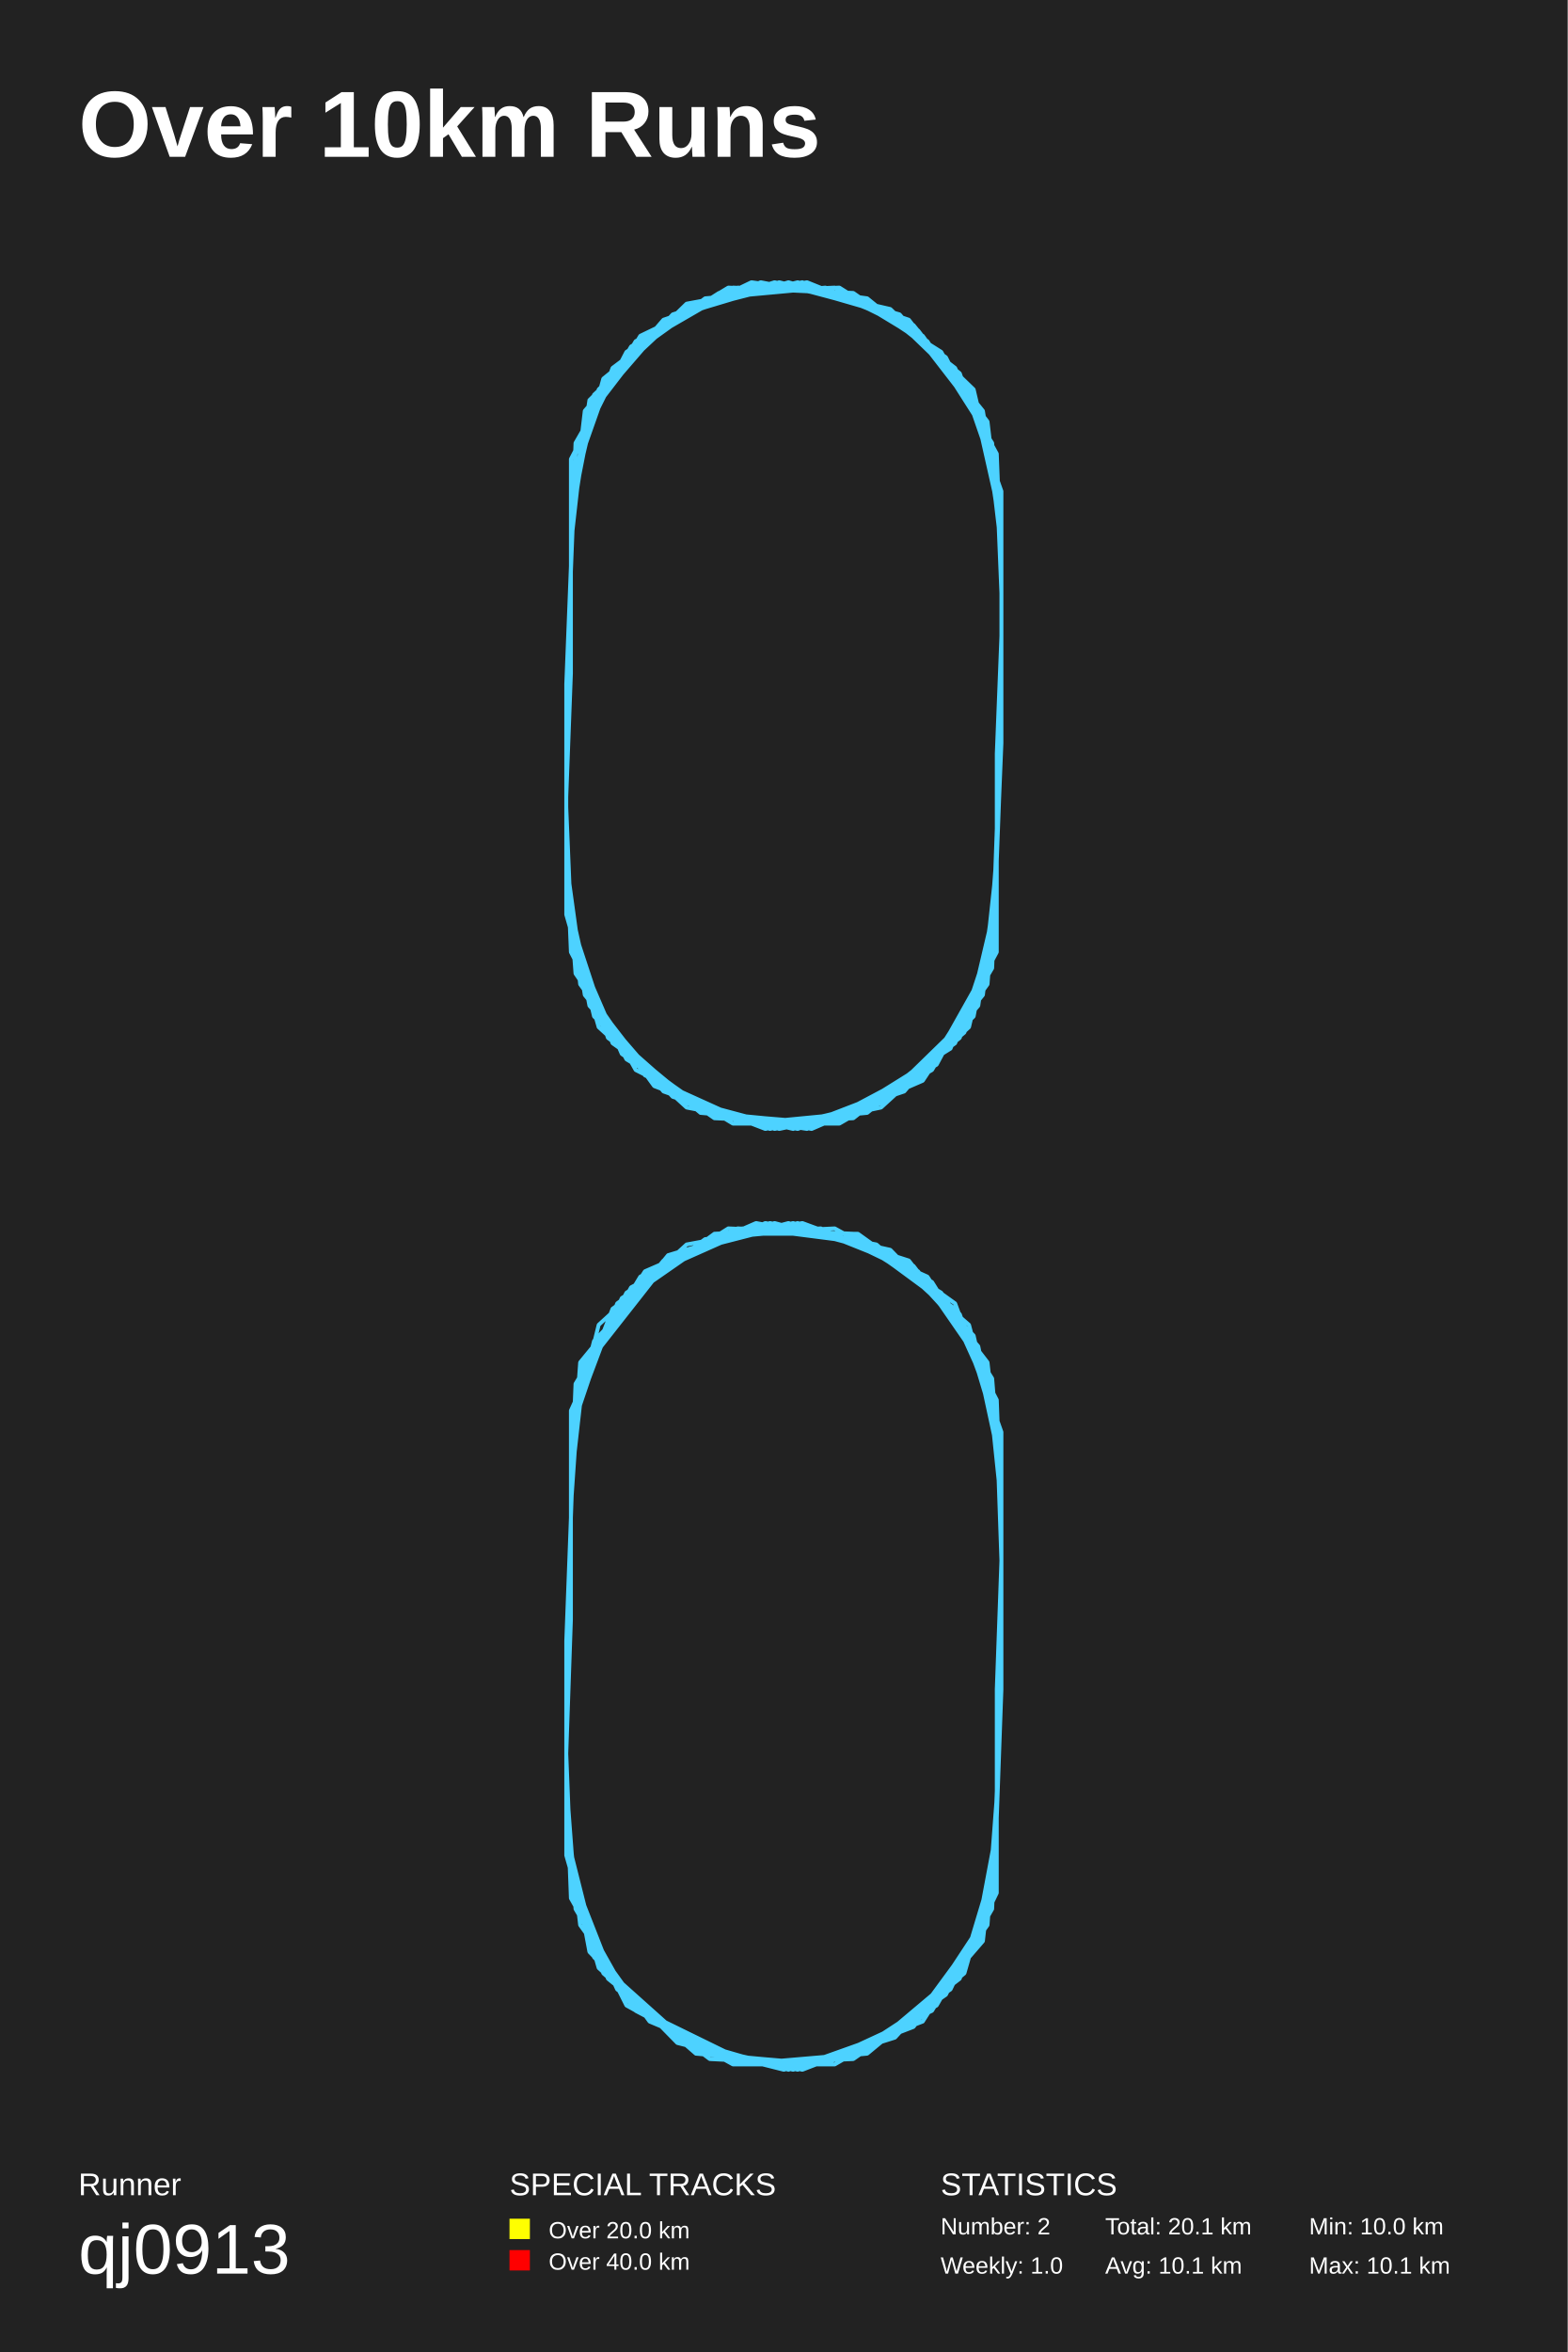
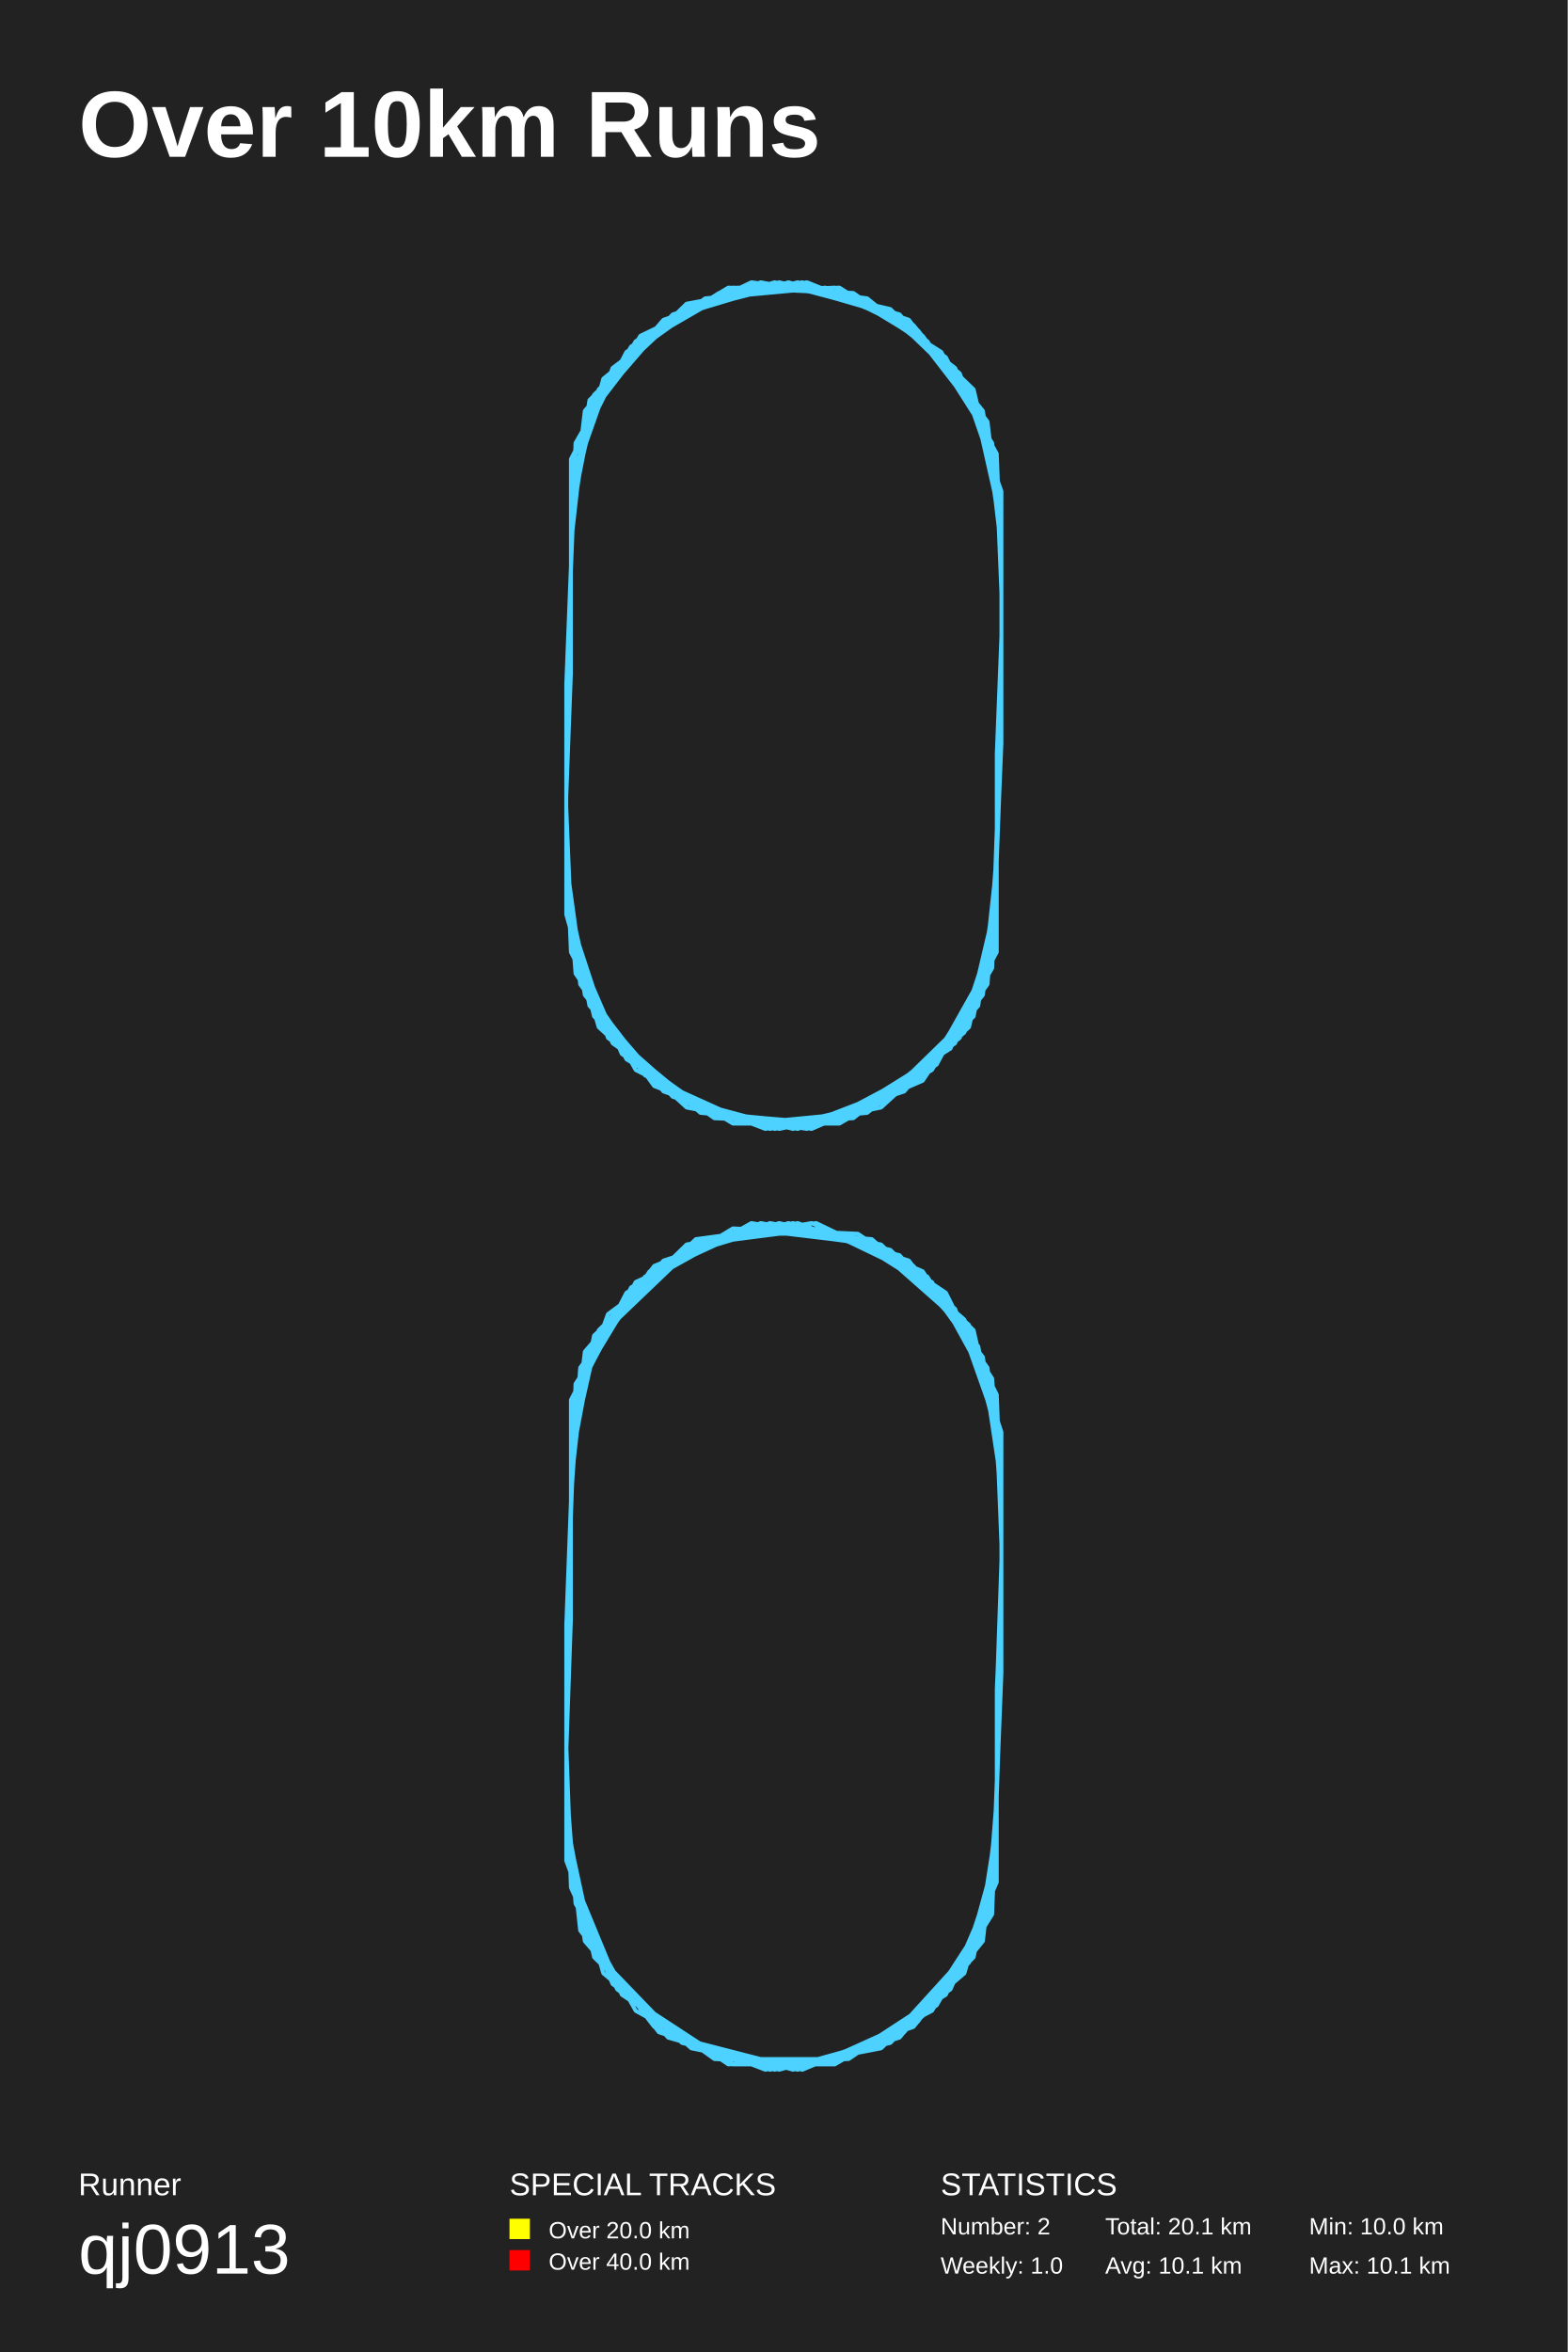
<svg xmlns="http://www.w3.org/2000/svg" baseProfile="full" height="300mm" version="1.1" viewBox="0,0,200,300" width="200mm">
  <defs />
  <rect fill="#222222" height="300" width="200" x="0" y="0" />
  <text fill="#FFFFFF" style="font-size:12px; font-family:Arial; font-weight:bold;" x="10" y="20">Over 10km Runs</text>
  <text fill="#FFFFFF" style="font-size:4px; font-family:Arial" x="10" y="280">Runner</text>
  <text fill="#FFFFFF" style="font-size:9px; font-family:Arial" x="10" y="290">qj0913</text>
  <text fill="#FFFFFF" style="font-size:4px; font-family:Arial" x="65" y="280">SPECIAL TRACKS</text>
  <rect fill="yellow" height="2.6" width="2.6" x="65" y="283" />
  <text fill="#FFFFFF" style="font-size:3px; font-family:Arial" x="70" y="285.5">Over 20.0 km</text>
  <rect fill="red" height="2.6" width="2.6" x="65" y="287" />
  <text fill="#FFFFFF" style="font-size:3px; font-family:Arial" x="70" y="289.5">Over 40.0 km</text>
  <text fill="#FFFFFF" style="font-size:4px; font-family:Arial" x="120" y="280">STATISTICS</text>
  <text fill="#FFFFFF" style="font-size:3px; font-family:Arial" x="120" y="285">Number: 2</text>
  <text fill="#FFFFFF" style="font-size:3px; font-family:Arial" x="120" y="290">Weekly: 1.0</text>
  <text fill="#FFFFFF" style="font-size:3px; font-family:Arial" x="141" y="285">Total: 20.1 km</text>
  <text fill="#FFFFFF" style="font-size:3px; font-family:Arial" x="141" y="290">Avg: 10.1 km</text>
  <text fill="#FFFFFF" style="font-size:3px; font-family:Arial" x="167" y="285">Min: 10.0 km</text>
  <text fill="#FFFFFF" style="font-size:3px; font-family:Arial" x="167" y="290">Max: 10.1 km</text>
-   <polyline fill="none" opacity="1" points="102.362,36.0 88.189,38.734 76.968,48.987 72.834,62.658 72.834,79.063 72.243,94.785 72.243,109.823 74.605,126.912 85.826,139.899 101.181,144.0 117.127,137.848 125.985,125.544 127.166,110.507 127.166,96.836 127.757,83.165 127.757,66.76 125.395,52.405 116.536,41.468 102.953,36.0 88.189,38.734 75.787,50.355 72.834,65.393 72.834,80.431 72.243,94.785 72.243,110.507 74.015,124.861 83.464,138.532 97.638,144.0 112.993,140.582 123.623,130.329 127.166,117.342 127.166,102.304 127.757,88.633 127.757,74.279 127.166,59.241 121.851,46.937 111.221,38.734 97.047,36.0 84.055,41.468 75.196,52.405 72.834,66.76 72.834,79.747 72.243,93.418 72.243,107.089 72.834,121.443 79.921,135.114 93.504,143.316 107.087,143.316 118.898,136.481 126.576,123.494 127.166,108.456 127.757,94.101 127.757,79.747 127.757,64.709 124.213,49.671 113.583,39.418 98.819,36.0 84.645,40.785 74.605,53.089 72.834,67.443 72.834,82.481 72.243,96.836 72.243,112.557 75.196,128.279 85.826,139.899 99.409,144.0 112.402,141.266 122.442,131.696 127.166,117.342 127.166,102.304 127.757,87.95 127.757,72.912 127.166,57.874 120.079,44.886 107.677,37.367 92.913,36.684 80.511,44.203 73.424,56.506 72.834,72.228 72.243,87.266 72.243,102.988 72.834,117.342 77.558,131.696 89.96,141.949 102.953,144.0 115.945,138.532 124.804,127.595 127.166,112.557 127.166,98.203 127.757,83.848 127.757,69.494 125.985,54.456 117.717,42.835 105.315,36.684 89.96,38.051 78.149,46.937 72.834,61.291 72.834,76.329 72.243,92.051 72.243,107.772 73.424,122.81 81.102,136.481 94.685,143.316 108.859,142.633 121.851,132.38 127.166,118.709 127.166,102.988 127.757,87.95 127.757,73.595 127.166,57.874 120.079,44.886 107.087,36.684 92.913,37.367 79.921,44.886 73.424,57.874 72.834,72.228 72.243,87.266 72.243,102.988 72.834,118.709 78.149,133.063 91.732,142.633 105.906,143.316 117.717,137.165 125.985,124.861 127.166,109.139 127.757,94.785 127.757,79.063 127.757,64.709 123.623,49.671 112.993,39.418 98.819,36.0 85.826,40.101 75.196,52.405 72.834,66.076 72.834,81.114 72.243,96.152 72.243,111.874 74.605,126.228 84.645,139.215 98.819,144.0 112.993,140.582 124.213,129.646 127.166,113.924 127.166,98.886 127.757,83.848 127.757,68.81 125.985,53.772 117.127,42.152 102.953,36.0 88.779,38.734 76.968,48.304 72.834,63.342 72.834,79.063 72.243,94.101 72.243,108.456 73.424,122.81 81.102,136.481 95.275,143.316 109.449,141.949 121.851,133.063 127.166,118.709 127.166,104.355 127.757,88.633 127.757,73.595 127.166,58.557 120.67,45.57 108.268,37.367 94.094,36.684 81.102,43.519 73.424,56.506 72.834,71.544 72.834,85.899 72.243,101.62 72.243,116.658 76.377,130.329 88.779,141.266 103.543,144.0 117.717,137.848 125.395,126.228 127.166,109.823 127.757,94.101 127.757,79.747 127.757,64.025 123.623,49.671 112.993,39.418 99.409,36.0 85.236,40.785 75.196,52.405 72.834,67.443 72.834,83.165 72.243,98.203 72.243,113.241 75.787,128.962 85.236,139.215 98.819,144.0 112.402,141.266 123.623,131.013 127.166,115.975 127.166,101.62 127.757,86.582 127.757,70.861 126.576,56.506 118.308,43.519 106.496,36.684 91.732,37.367 79.921,44.886 73.424,57.874 72.834,72.912 72.243,87.95 72.243,102.988 72.834,118.025 77.558,132.38 90.551,141.949 104.725,143.316 117.717,137.165 125.985,124.177 127.166,108.456 127.757,94.101 127.757,77.696 127.757,62.658 122.442,47.62 111.221,38.734 97.047,36.0 84.055,41.468 74.605,53.772 72.834,69.494 72.834,84.532 72.243,100.253 72.243,114.608 75.787,129.646 87.598,140.582 101.181,144.0 115.355,139.215 124.804,128.279 127.166,111.874 127.166,96.152 127.757,81.114 127.757,65.393 124.213,50.355 113.583,40.101 99.409,36.0 85.826,40.101 75.787,51.038 72.834,66.076 72.834,81.798 72.243,95.469 72.243,111.19 74.605,126.912 84.645,139.215 98.228,144.0 112.402,140.582 123.032,131.696 127.166,116.658 127.166,100.253 127.757,85.899 127.757,70.177 125.985,55.139 117.717,42.835 105.315,36.684 90.551,38.051 78.149,46.937 72.834,61.975 72.834,77.013 72.243,92.734 72.243,108.456 73.424,124.177 82.283,137.165 95.866,143.316 110.63,141.949 122.442,132.38 127.166,117.342 127.166,100.937 127.757,85.215 127.757,68.81 125.395,53.089 115.945,40.785 101.772,36.0 85.826,40.101 75.196,51.722 72.834,64.709 72.834,81.114 72.243,96.152 72.243,111.874 74.605,126.912 84.645,139.215 98.228,144.0 112.402,140.582 123.032,131.696 127.166,116.658 127.166,100.937 127.757,85.215 127.757,69.494 125.985,54.456 115.945,41.468 102.362,36.0 87.598,38.734 76.377,49.671 72.834,64.709 72.834,79.063 72.243,93.418 72.243,109.139 74.015,125.544 83.464,138.532 98.228,144.0 112.402,140.582 123.623,129.646 127.166,114.608 127.166,99.57 127.757,83.848 127.757,66.76 124.213,51.038 114.174,40.101 98.819,36.0 84.645,40.785 74.605,52.405 72.834,68.81 72.834,84.532 72.243,99.57 72.243,115.291 76.968,131.013 89.37,141.949 104.725,143.316 118.898,135.798 126.576,122.127 127.166,105.722 127.757,90 127.757,72.912 127.166,58.557 120.67,45.57 108.859,37.367 93.504,36.684 79.921,44.886 72.834,58.557 72.834,73.595 72.243,88.633 72.243,103.671 72.834,119.393 79.33,134.43 91.141,142.633 106.496,143.316 119.489,135.798 127.166,121.443 127.166,106.405 127.757,91.367 127.757,75.646 127.166,61.291 122.442,47.62 110.63,38.051 95.866,36.0 81.692,42.835 73.424,56.506 72.834,71.544 72.834,85.899 72.243,100.937 72.243,116.658 76.377,131.013 87.598,141.266 101.772,144.0 115.945,138.532 125.395,126.912 127.166,112.557 127.166,96.836 127.757,81.114 127.757,64.709 124.213,51.038 114.764,40.101 100.591,36.0 84.645,40.785 74.605,52.405 72.834,67.443 72.834,83.165 72.243,98.886 72.243,113.924 75.787,129.646 87.007,140.582 101.181,144.0 115.945,138.532 124.804,127.595 127.166,113.241 127.166,97.519 127.757,82.481 127.757,66.76 124.804,51.722 115.945,41.468 102.362,36.0 87.007,39.418 75.196,51.038 72.834,66.76 72.834,82.481 72.243,98.886 72.243,114.608 76.377,131.013 89.37,141.949 105.906,143.316 121.261,133.747 127.166,119.393 127.166,102.988 127.757,85.899" stroke="#4DD2FF" stroke-dasharray="none" stroke-linecap="round" stroke-linejoin="round" stroke-width="0.5" />
-   <polyline fill="none" opacity="1" points="86.417,259.899 100.591,264.0 115.945,258.532 125.395,247.595 127.166,231.874 127.757,215.469 127.757,201.114 127.757,184.709 123.032,168.987 111.811,158.734 95.866,156.684 81.692,162.835 73.424,176.506 72.834,192.912 72.834,204.532 72.243,218.886 72.243,235.291 76.968,251.696 88.779,261.949 104.134,263.316 118.898,256.481 125.985,244.861 127.166,229.139 127.757,213.418 127.757,197.696 127.166,181.291 121.851,166.253 109.449,157.367 92.323,157.367 79.33,165.57 72.834,179.924 72.834,196.329 72.243,212.051 72.243,227.772 73.424,242.81 81.102,256.481 94.094,263.316 108.859,262.633 120.67,254.43 127.166,240.76 127.166,225.038 127.757,209.317 127.757,194.279 127.166,178.557 120.079,164.886 107.677,157.367 91.141,157.367 78.149,166.937 72.834,181.975 72.834,197.013 72.243,212.051 72.243,227.089 73.424,242.81 80.511,255.798 93.504,263.316 106.496,263.316 119.489,255.798 126.576,243.494 127.166,228.456 127.757,212.734 127.757,198.38 127.757,182.658 122.442,167.62 111.221,158.734 96.457,156.0 82.283,162.152 74.015,175.139 72.834,189.494 72.834,204.532 72.243,218.886 72.243,233.924 75.787,249.646 85.826,259.899 100,264.0 114.174,259.899 124.213,248.962 127.166,233.241 127.166,216.152 127.757,201.114 127.757,186.076 124.213,170.355 113.583,159.418 98.228,156.0 84.645,160.785 74.605,173.089 72.834,188.81 72.834,203.165 72.243,218.886 72.243,233.241 75.196,248.962 85.826,259.899 100,264.0 114.174,259.899 124.213,248.962 127.166,234.608 127.166,220.253 127.757,204.532 127.757,189.494 125.985,173.772 116.536,161.468 102.362,156.0 87.598,158.734 75.787,171.038 72.834,182.658 72.834,199.063 72.243,214.785 72.243,230.507 74.015,245.544 82.873,257.848 95.866,263.316 109.449,261.949 121.261,253.747 127.166,241.443 127.166,225.038 127.757,210.684 127.757,196.329 127.166,180.608 121.851,166.253 108.859,157.367 94.094,156.684 81.692,162.835 73.424,176.506 72.834,190.861 72.834,206.582 72.243,220.253 72.243,235.291 76.377,251.013 87.007,260.582 102.362,264.0 116.536,258.532 125.395,246.912 127.166,232.557 127.166,217.519 127.757,201.114 127.757,187.443 124.213,171.038 114.174,160.101 98.819,156.0 85.236,160.101 74.605,173.772 72.834,189.494 72.834,203.848 72.243,220.937 72.243,234.608 76.377,250.329 86.417,260.582 100,264.0 114.174,259.899 124.804,248.279 127.166,234.608 127.166,220.253 127.757,205.215 127.757,190.177 126.576,175.823 118.898,163.519 106.496,156.684 92.323,157.367 79.921,164.886 73.424,177.874 72.834,191.544 72.834,206.582 72.243,221.62 72.243,236.658 76.377,251.013 87.007,260.582 101.181,264.0 114.174,259.899 124.213,248.962 127.166,234.608 127.166,220.253 127.757,205.215 127.757,190.861 125.985,174.456 118.308,162.835 104.725,156.684 91.141,157.367 78.149,166.937 72.834,180.608 72.834,195.646 72.243,210.684 72.243,225.722 72.834,240.76 78.739,253.747 90.551,262.633 104.134,263.316 117.717,257.165 125.985,245.544 127.166,229.823 127.166,215.469 127.757,199.063 127.757,184.709 123.623,168.987 111.811,158.734 97.638,156.0 82.283,162.835 74.015,175.139 72.834,191.544 72.834,206.582 72.243,223.671 72.834,238.709 78.739,253.747 89.96,261.949 104.725,263.316 116.536,257.848 125.985,244.861 127.166,231.19 127.166,216.152 127.757,201.114 127.757,186.076 124.804,171.722 115.355,160.785 102.362,156.0 87.598,158.734 76.377,168.987 72.834,183.342 72.834,197.696 72.243,213.418 72.243,227.772 73.424,242.81 79.921,255.798 93.504,263.316 108.268,262.633 120.67,254.43 127.166,241.443 127.166,225.722 127.757,210.684 127.757,194.962 127.166,179.924 120.67,165.57 108.859,157.367 92.913,156.684 79.921,164.886 72.834,179.924 72.834,194.279 72.243,210.684 72.243,225.722 72.834,242.127 80.511,255.798 94.094,263.316 107.677,262.633 121.261,253.747 127.166,240.076 127.166,224.355 127.757,208.633 127.757,192.228 126.576,176.506 118.898,163.519 104.725,156.684 89.96,158.051 78.739,166.253 72.834,181.975 72.834,197.013 72.243,212.734 72.243,227.089 73.424,243.494 81.102,256.481 95.275,263.316 110.04,261.949 123.032,251.013 127.166,238.025 127.166,221.62 127.757,206.582 127.757,190.861 125.985,175.139 116.536,161.468 101.181,156.0 85.236,160.101 74.605,173.089 72.834,188.127 72.834,202.481 72.243,218.886 72.243,233.924 76.377,250.329 87.007,260.582 102.362,264.0 116.536,258.532 125.985,244.177 127.166,229.823 127.757,214.101 127.757,199.063 127.166,181.975 122.442,167.62 109.449,158.051 94.685,156.684 80.511,164.203 73.424,177.19 72.834,193.595 72.243,209.317 72.243,226.405 72.834,242.127 81.102,256.481 94.094,263.316 110.04,261.949 122.442,252.38 127.166,236.658 127.166,221.62 127.757,205.215 127.757,190.177 125.985,173.772 115.945,160.785 101.181,156.0 85.826,160.101 74.605,173.089 72.834,186.76 72.834,203.848 72.243,218.886 72.243,235.291 75.787,249.646 87.007,260.582 101.772,264.0 115.945,258.532 125.985,244.861 127.166,229.139 127.757,213.418 127.757,195.646 127.166,179.241 120.67,165.57 107.677,157.367 92.323,157.367 79.33,165.57 72.834,180.608 72.834,195.646 72.243,211.367 72.243,227.089 73.424,242.81 80.511,255.798 95.866,263.316 110.63,261.949 123.032,251.696 127.166,237.342 127.166,220.253 127.757,205.215 127.757,188.127 125.395,173.089 115.355,160.785 100.591,156.0 85.236,160.101 74.015,173.772 72.834,190.177 72.834,205.899 72.243,221.62 72.243,236.658 77.558,252.38 89.37,261.949 103.543,263.316 117.717,257.848 125.985,244.861 127.166,229.823 127.757,213.418 127.757,197.013 127.166,181.291 121.851,166.937 108.268,157.367 92.913,156.684 78.149,166.937 72.834,182.658 72.834,199.747 72.243,217.519 72.243,234.608 76.377,250.329 89.37,261.949 105.315,263.316 119.489,255.798 127.166,241.443 127.166,225.722 127.757,209.317 127.757,192.228 125.985,175.139 117.127,162.152 101.772,156.0 85.826,160.101 74.015,175.139 72.834,192.228" stroke="#4DD2FF" stroke-dasharray="none" stroke-linecap="round" stroke-linejoin="round" stroke-width="0.5" />
+   <polyline fill="none" opacity="1" points="88.189,38.734 76.968,48.987 72.834,62.658 72.834,79.063 72.243,94.785 72.243,109.823 74.605,126.912 85.826,139.899 101.181,144.0 117.127,137.848 125.985,125.544 127.166,110.507 127.166,96.836 127.757,83.165 127.757,66.76 125.395,52.405 116.536,41.468 102.953,36.0 88.189,38.734 75.787,50.355 72.834,65.393 72.834,80.431 72.243,94.785 72.243,110.507 74.015,124.861 83.464,138.532 97.638,144.0 112.993,140.582 123.623,130.329 127.166,117.342 127.166,102.304 127.757,88.633 127.757,74.279 127.166,59.241 121.851,46.937 111.221,38.734 97.047,36.0 84.055,41.468 75.196,52.405 72.834,66.76 72.834,79.747 72.243,93.418 72.243,107.089 72.834,121.443 79.921,135.114 93.504,143.316 107.087,143.316 118.898,136.481 126.576,123.494 127.166,108.456 127.757,94.101 127.757,79.747 127.757,64.709 124.213,49.671 113.583,39.418 98.819,36.0 84.645,40.785 74.605,53.089 72.834,67.443 72.834,82.481 72.243,96.836 72.243,112.557 75.196,128.279 85.826,139.899 99.409,144.0 112.402,141.266 122.442,131.696 127.166,117.342 127.166,102.304 127.757,87.95 127.757,72.912 127.166,57.874 120.079,44.886 107.677,37.367 92.913,36.684 80.511,44.203 73.424,56.506 72.834,72.228 72.243,87.266 72.243,102.988 72.834,117.342 77.558,131.696 89.96,141.949 102.953,144.0 115.945,138.532 124.804,127.595 127.166,112.557 127.166,98.203 127.757,83.848 127.757,69.494 125.985,54.456 117.717,42.835 105.315,36.684 89.96,38.051 78.149,46.937 72.834,61.291 72.834,76.329 72.243,92.051 72.243,107.772 73.424,122.81 81.102,136.481 94.685,143.316 108.859,142.633 121.851,132.38 127.166,118.709 127.166,102.988 127.757,87.95 127.757,73.595 127.166,57.874 120.079,44.886 107.087,36.684 92.913,37.367 79.921,44.886 73.424,57.874 72.834,72.228 72.243,87.266 72.243,102.988 72.834,118.709 78.149,133.063 91.732,142.633 105.906,143.316 117.717,137.165 125.985,124.861 127.166,109.139 127.757,94.785 127.757,79.063 127.757,64.709 123.623,49.671 112.993,39.418 98.819,36.0 85.826,40.101 75.196,52.405 72.834,66.076 72.834,81.114 72.243,96.152 72.243,111.874 74.605,126.228 84.645,139.215 98.819,144.0 112.993,140.582 124.213,129.646 127.166,113.924 127.166,98.886 127.757,83.848 127.757,68.81 125.985,53.772 117.127,42.152 102.953,36.0 88.779,38.734 76.968,48.304 72.834,63.342 72.834,79.063 72.243,94.101 72.243,108.456 73.424,122.81 81.102,136.481 95.275,143.316 109.449,141.949 121.851,133.063 127.166,118.709 127.166,104.355 127.757,88.633 127.757,73.595 127.166,58.557 120.67,45.57 108.268,37.367 94.094,36.684 81.102,43.519 73.424,56.506 72.834,71.544 72.834,85.899 72.243,101.62 72.243,116.658 76.377,130.329 88.779,141.266 103.543,144.0 117.717,137.848 125.395,126.228 127.166,109.823 127.757,94.101 127.757,79.747 127.757,64.025 123.623,49.671 112.993,39.418 99.409,36.0 85.236,40.785 75.196,52.405 72.834,67.443 72.834,83.165 72.243,98.203 72.243,113.241 75.787,128.962 85.236,139.215 98.819,144.0 112.402,141.266 123.623,131.013 127.166,115.975 127.166,101.62 127.757,86.582 127.757,70.861 126.576,56.506 118.308,43.519 106.496,36.684 91.732,37.367 79.921,44.886 73.424,57.874 72.834,72.912 72.243,87.95 72.243,102.988 72.834,118.025 77.558,132.38 90.551,141.949 104.725,143.316 117.717,137.165 125.985,124.177 127.166,108.456 127.757,94.101 127.757,77.696 127.757,62.658 122.442,47.62 111.221,38.734 97.047,36.0 84.055,41.468 74.605,53.772 72.834,69.494 72.834,84.532 72.243,100.253 72.243,114.608 75.787,129.646 87.598,140.582 101.181,144.0 115.355,139.215 124.804,128.279 127.166,111.874 127.166,96.152 127.757,81.114 127.757,65.393 124.213,50.355 113.583,40.101 99.409,36.0 85.826,40.101 75.787,51.038 72.834,66.076 72.834,81.798 72.243,95.469 72.243,111.19 74.605,126.912 84.645,139.215 98.228,144.0 112.402,140.582 123.032,131.696 127.166,116.658 127.166,100.253 127.757,85.899 127.757,70.177 125.985,55.139 117.717,42.835 105.315,36.684 90.551,38.051 78.149,46.937 72.834,61.975 72.834,77.013 72.243,92.734 72.243,108.456 73.424,124.177 82.283,137.165 95.866,143.316 110.63,141.949 122.442,132.38 127.166,117.342 127.166,100.937 127.757,85.215 127.757,68.81 125.395,53.089 115.945,40.785 101.772,36.0 85.826,40.101 75.196,51.722 72.834,64.709 72.834,81.114 72.243,96.152 72.243,111.874 74.605,126.912 84.645,139.215 98.228,144.0 112.402,140.582 123.032,131.696 127.166,116.658 127.166,100.937 127.757,85.215 127.757,69.494 125.985,54.456 115.945,41.468 102.362,36.0 87.598,38.734 76.377,49.671 72.834,64.709 72.834,79.063 72.243,93.418 72.243,109.139 74.015,125.544 83.464,138.532 98.228,144.0 112.402,140.582 123.623,129.646 127.166,114.608 127.166,99.57 127.757,83.848 127.757,66.76 124.213,51.038 114.174,40.101 98.819,36.0 84.645,40.785 74.605,52.405 72.834,68.81 72.834,84.532 72.243,99.57 72.243,115.291 76.968,131.013 89.37,141.949 104.725,143.316 118.898,135.798 126.576,122.127 127.166,105.722 127.757,90 127.757,72.912 127.166,58.557 120.67,45.57 108.859,37.367 93.504,36.684 79.921,44.886 72.834,58.557 72.834,73.595 72.243,88.633 72.243,103.671 72.834,119.393 79.33,134.43 91.141,142.633 106.496,143.316 119.489,135.798 127.166,121.443 127.166,106.405 127.757,91.367 127.757,75.646 127.166,61.291 122.442,47.62 110.63,38.051 95.866,36.0 81.692,42.835 73.424,56.506 72.834,71.544 72.834,85.899 72.243,100.937 72.243,116.658 76.377,131.013 87.598,141.266 101.772,144.0 115.945,138.532 125.395,126.912 127.166,112.557 127.166,96.836 127.757,81.114 127.757,64.709 124.213,51.038 114.764,40.101 100.591,36.0 84.645,40.785 74.605,52.405 72.834,67.443 72.834,83.165 72.243,98.886 72.243,113.924 75.787,129.646 87.007,140.582 101.181,144.0 115.945,138.532 124.804,127.595 127.166,113.241 127.166,97.519 127.757,82.481 127.757,66.76 124.804,51.722 115.945,41.468 102.362,36.0 87.007,39.418 75.196,51.038 72.834,66.76 72.834,82.481 72.243,98.886 72.243,114.608 76.377,131.013 89.37,141.949 105.906,143.316 121.261,133.747 127.166,119.393 127.166,102.988" stroke="#4DD2FF" stroke-dasharray="none" stroke-linecap="round" stroke-linejoin="round" stroke-width="0.5" />
+   <polyline fill="none" opacity="1" points="98.228,264.0 113.583,260.582 123.623,250.329 127.166,235.291 127.166,218.203 127.757,203.848 127.757,187.443 124.804,171.722 114.764,160.101 99.409,156.0 84.645,160.785 74.605,173.772 72.834,189.494 72.834,201.798 72.243,216.152 72.243,232.557 75.787,248.962 86.417,259.899 101.181,264.0 116.536,258.532 125.395,247.595 127.166,231.874 127.166,216.152 127.757,200.431 127.757,184.709 123.623,168.987 111.811,158.734 94.685,156.684 81.692,163.519 73.424,177.19 72.834,193.595 72.243,209.317 72.243,225.038 72.834,240.076 78.739,253.747 91.732,262.633 105.906,263.316 118.898,256.481 126.576,243.494 127.166,227.772 127.757,212.051 127.757,197.013 127.166,181.975 121.851,166.937 110.04,158.051 93.504,156.684 79.921,164.886 72.834,179.241 72.834,194.962 72.243,209.317 72.243,224.355 72.834,240.076 78.739,253.747 91.141,262.633 104.134,263.316 117.717,257.165 125.395,246.228 127.166,231.19 127.166,215.469 127.757,201.798 127.757,185.393 124.213,169.671 113.583,159.418 99.409,156.0 84.645,160.785 74.605,172.405 72.834,187.443 72.834,201.798 72.243,216.152 72.243,231.19 74.605,246.912 83.464,258.532 97.638,264.0 111.811,261.266 123.032,251.013 127.166,235.975 127.166,218.886 127.757,203.848 127.757,188.81 125.395,173.089 115.945,160.785 101.181,156.0 87.598,159.418 75.787,170.355 72.834,186.076 72.834,200.431 72.243,216.152 72.243,229.823 74.015,246.228 83.464,258.532 97.638,264.0 111.811,261.266 123.032,251.696 127.166,237.342 127.166,222.304 127.757,207.95 127.757,192.912 126.576,176.506 118.308,162.835 105.315,156.684 89.96,158.051 77.558,168.304 72.834,179.924 72.834,195.646 72.243,212.051 72.243,227.089 73.424,242.81 81.102,256.481 93.504,263.316 106.496,263.316 119.489,255.798 126.576,243.494 127.166,227.772 127.757,213.418 127.757,199.063 127.757,184.025 123.032,168.987 111.221,158.734 97.047,156.0 83.464,161.468 74.605,173.089 72.834,188.127 72.834,203.165 72.243,217.519 72.243,233.241 75.196,248.279 85.236,259.899 99.409,264.0 114.174,259.899 124.213,249.646 127.166,235.291 127.166,220.253 127.757,204.532 127.757,189.494 125.395,173.772 116.536,161.468 101.772,156.0 87.598,159.418 75.787,171.038 72.834,186.76 72.834,201.114 72.243,218.203 72.243,231.874 75.196,247.595 83.464,258.532 97.638,264.0 112.402,261.266 123.032,251.013 127.166,236.658 127.166,222.988 127.757,208.633 127.757,192.912 127.166,177.874 120.67,164.886 109.449,157.367 94.685,156.684 82.283,162.835 74.015,175.139 72.834,189.494 72.834,203.848 72.243,218.203 72.243,233.924 75.196,248.279 84.645,259.215 98.228,264.0 112.402,261.266 122.442,251.696 127.166,237.342 127.166,222.988 127.757,207.95 127.757,192.912 127.166,177.874 120.079,164.886 107.677,157.367 93.504,156.684 79.921,164.886 73.424,177.874 72.834,192.912 72.243,207.95 72.243,223.671 72.243,237.342 77.558,251.696 88.189,261.266 101.772,264.0 115.945,258.532 124.804,247.595 127.166,232.557 127.166,218.203 127.757,202.481 127.757,187.443 124.804,171.722 114.174,160.101 100.591,156.0 84.645,160.785 74.605,173.089 72.834,188.81 72.834,203.848 72.243,220.937 72.243,235.291 76.968,251.696 87.598,260.582 101.772,264.0 114.764,259.899 125.395,246.912 127.166,233.924 127.166,218.886 127.757,203.848 127.757,188.81 125.985,174.456 117.717,162.835 104.725,156.684 90.551,158.051 77.558,167.62 72.834,180.608 72.834,194.962 72.243,210 72.243,225.038 72.834,240.076 78.149,253.063 91.141,262.633 105.315,263.316 118.898,256.481 126.576,244.177 127.166,228.456 127.757,213.418 127.757,197.696 127.757,183.342 122.442,168.304 111.221,158.734 95.866,156.684 82.873,162.152 73.424,176.506 72.834,191.544 72.243,207.266 72.243,222.304 72.834,238.709 78.739,253.747 91.141,262.633 105.315,263.316 119.489,255.798 126.576,242.81 127.166,227.089 127.757,212.051 127.757,195.646 127.166,179.241 120.67,165.57 107.677,157.367 92.913,157.367 80.511,164.203 72.834,179.241 72.834,194.279 72.243,210 72.243,224.355 72.834,240.76 78.739,253.747 92.323,262.633 107.677,262.633 121.261,253.747 127.166,240.076 127.166,224.355 127.757,209.317 127.757,193.595 127.166,177.874 118.308,162.835 103.543,156.0 87.598,158.734 76.377,169.671 72.834,185.393 72.834,199.747 72.243,215.469 72.243,231.19 74.605,247.595 84.645,259.215 99.409,264.0 114.174,259.899 125.395,246.912 127.166,232.557 127.166,216.836 127.757,201.798 127.757,185.393 123.623,169.671 112.402,158.734 98.228,156.0 83.464,161.468 74.015,174.456 72.834,191.544 72.834,206.582 72.243,223.671 72.834,238.709 79.33,254.43 91.732,262.633 107.677,262.633 120.67,254.43 127.166,239.393 127.166,224.355 127.757,207.95 127.757,192.228 126.576,176.506 118.308,162.835 104.134,156.0 88.779,158.051 75.787,170.355 72.834,184.709 72.834,200.431 72.243,216.152 72.243,232.557 75.196,247.595 84.055,259.215 98.819,264.0 112.993,260.582 124.804,247.595 127.166,232.557 127.166,216.152 127.757,199.063 127.757,182.658 123.032,168.304 111.221,158.051 95.866,156.684 81.102,163.519 73.424,177.874 72.834,192.228 72.243,208.633 72.243,224.355 72.834,240.076 78.739,253.747 92.913,263.316 108.268,262.633 121.261,253.747 127.166,240.076 127.166,223.671 127.757,207.95 127.757,191.544 126.576,175.823 117.717,162.152 103.543,156.0 87.598,158.734 75.787,171.038 72.834,186.76 72.834,202.481 72.243,218.886 72.243,233.241 75.787,249.646 87.007,260.582 101.772,264.0 115.355,259.215 125.395,246.912 127.166,232.557 127.166,216.152 127.757,200.431 127.757,184.025 123.623,169.671 111.221,158.734 95.866,156.0 79.921,164.886 72.834,178.557 72.834,197.013 72.243,214.101 72.243,232.557 75.196,248.279 86.417,259.899 102.362,264.0 117.127,257.848 125.985,244.177 127.166,229.139 127.757,212.051 127.757,194.962 127.166,178.557 118.898,163.519 104.725,156.684 88.779,158.734 75.196,171.722" stroke="#4DD2FF" stroke-dasharray="none" stroke-linecap="round" stroke-linejoin="round" stroke-width="0.5" />
</svg>
